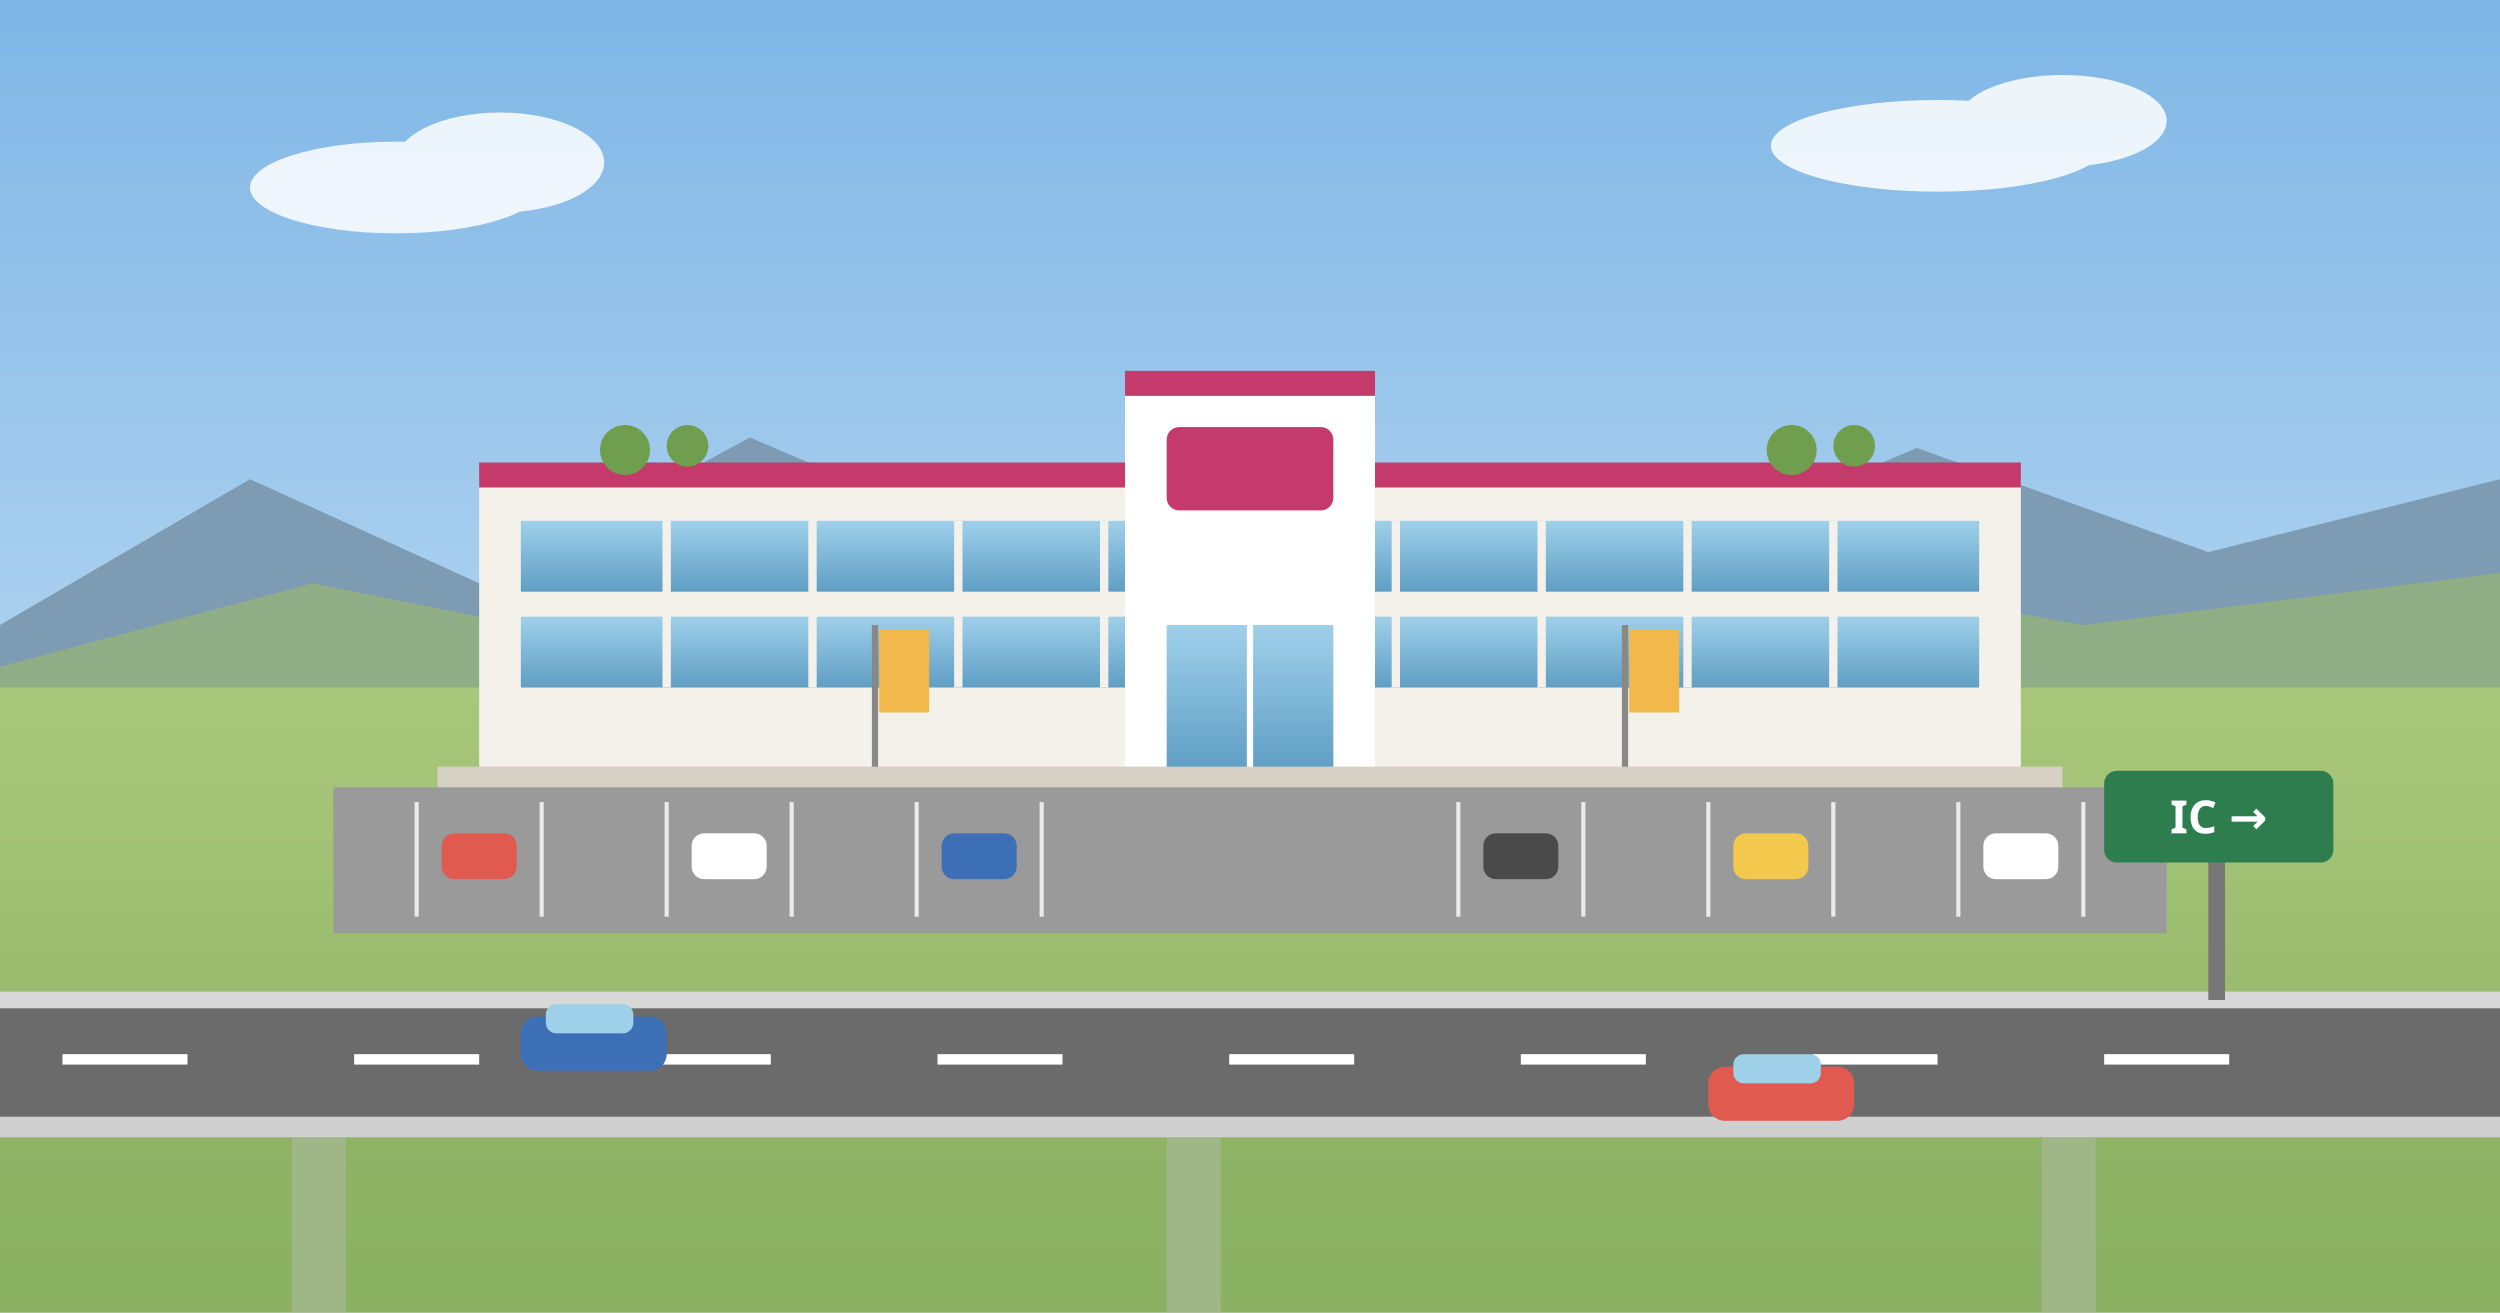
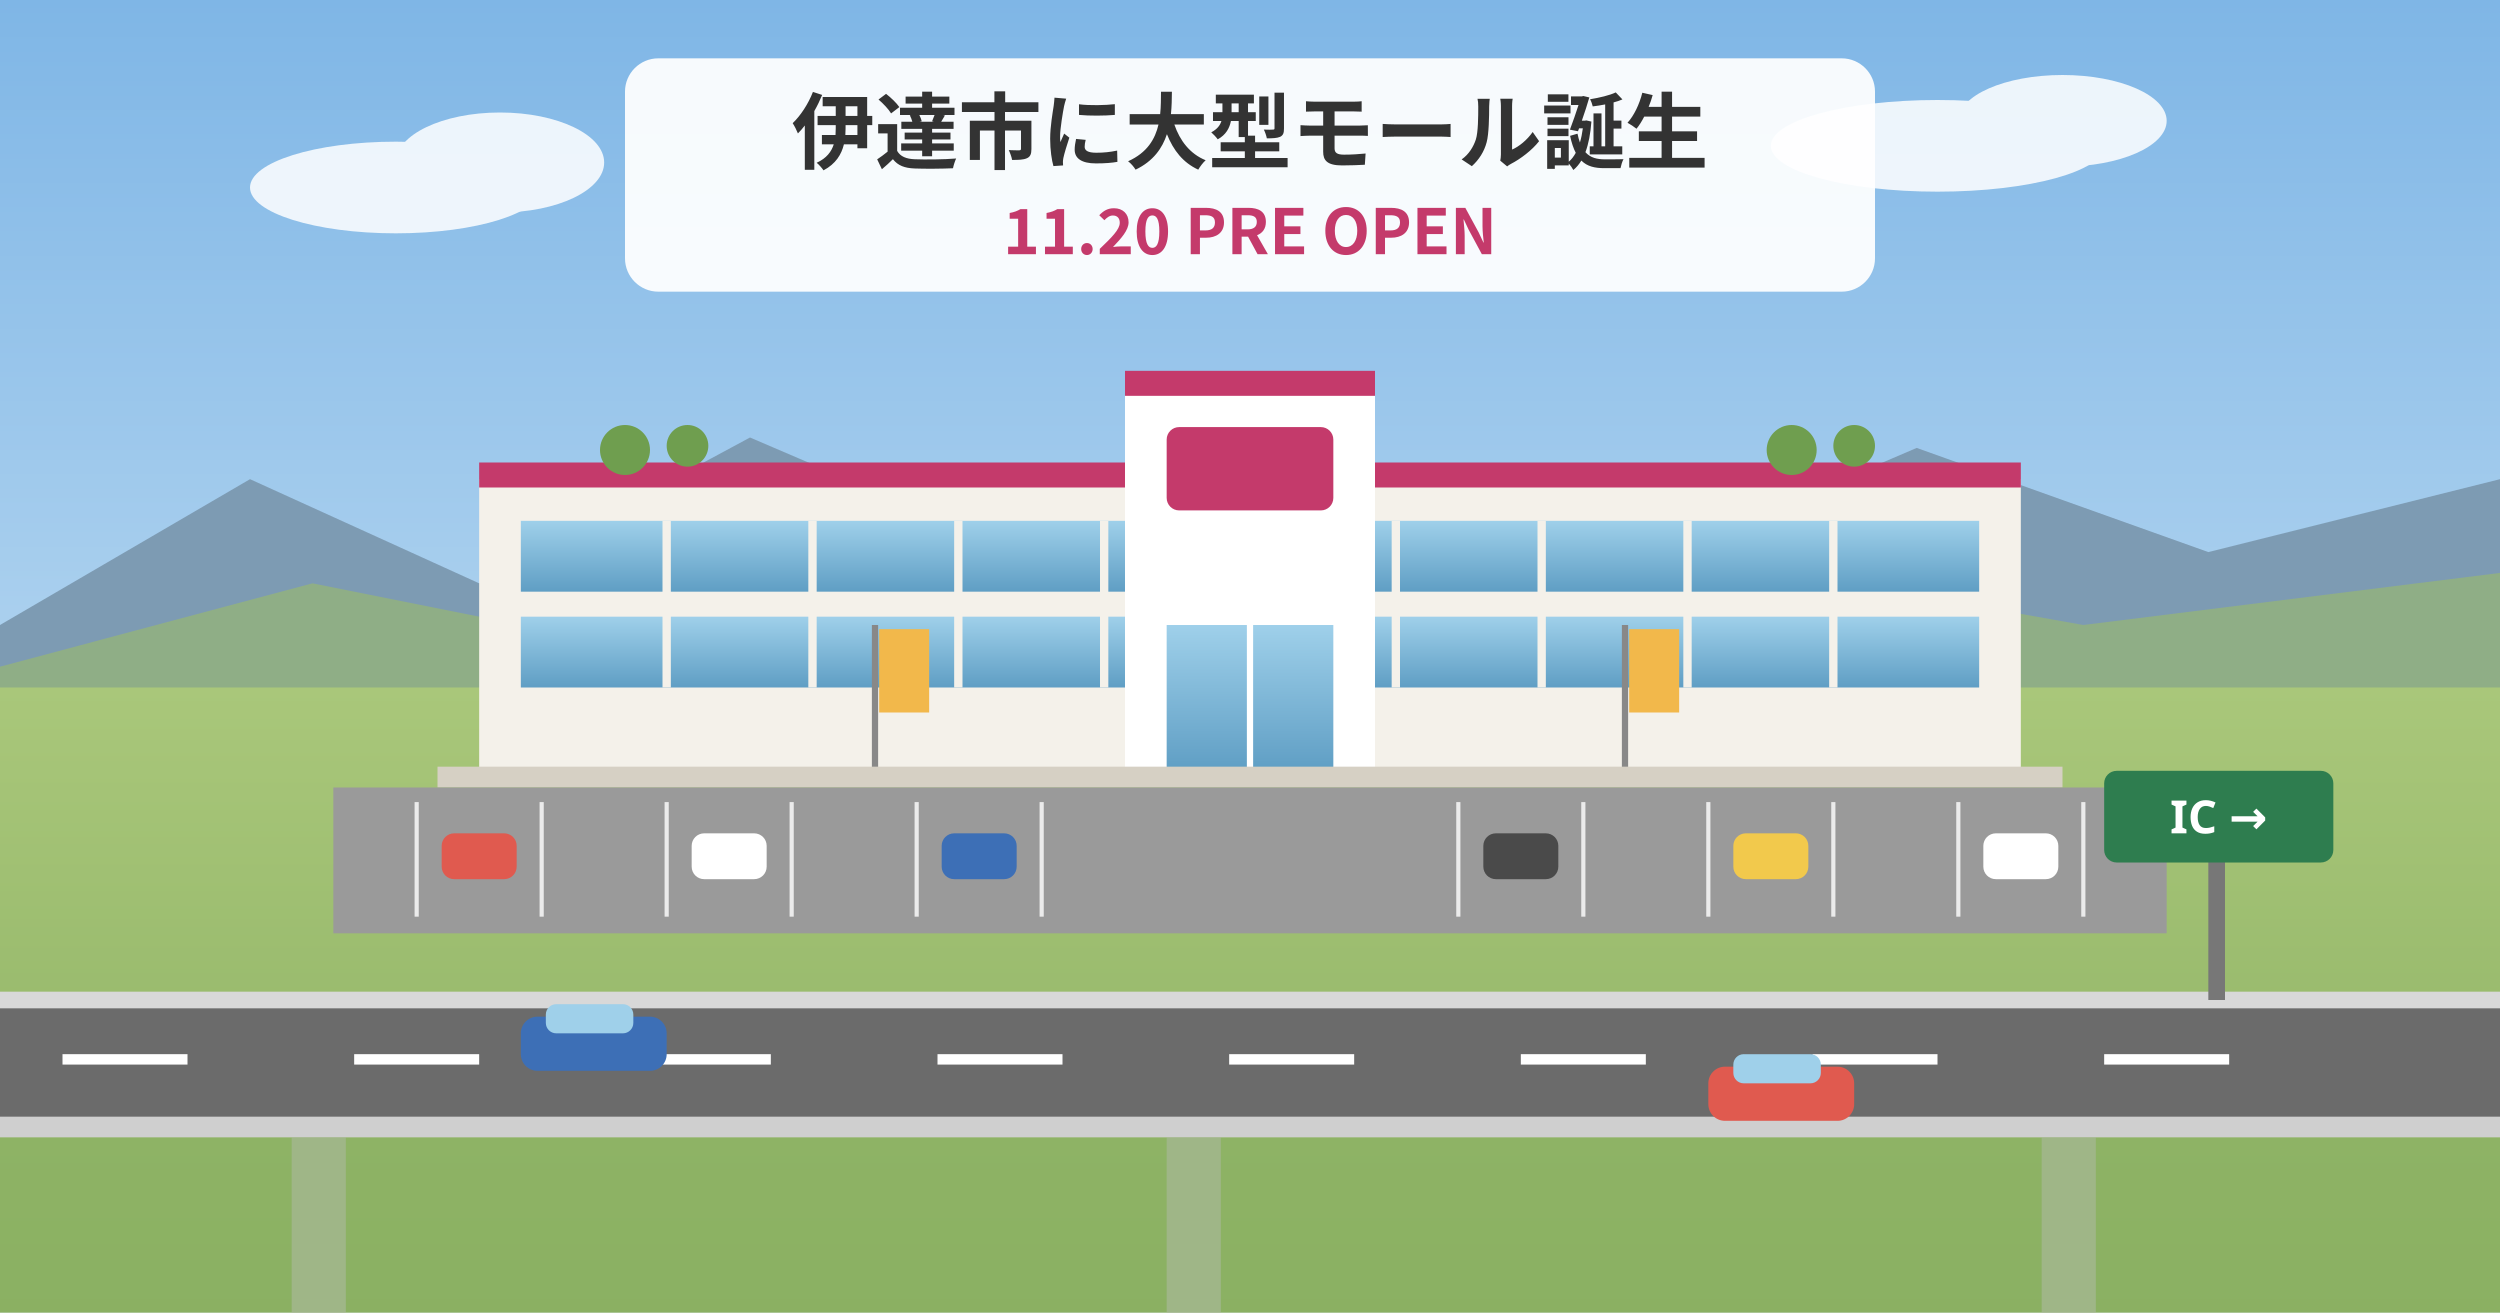
<svg xmlns="http://www.w3.org/2000/svg" viewBox="0 0 1200 630" width="1200" height="630">
  <defs>
    <linearGradient id="sky" x1="0" y1="0" x2="0" y2="1">
      <stop offset="0" stop-color="#7fb6e6" />
      <stop offset="1" stop-color="#d9ecf7" />
    </linearGradient>
    <linearGradient id="glass" x1="0" y1="0" x2="0" y2="1">
      <stop offset="0" stop-color="#9fd0ea" />
      <stop offset="1" stop-color="#5f9ec4" />
    </linearGradient>
    <linearGradient id="field" x1="0" y1="0" x2="0" y2="1">
      <stop offset="0" stop-color="#a9c77a" />
      <stop offset="1" stop-color="#8bb062" />
    </linearGradient>
  </defs>
  <rect width="1200" height="630" fill="url(#sky)" />
  <g fill="#ffffff" opacity="0.85">
    <ellipse cx="190" cy="90" rx="70" ry="22" />
    <ellipse cx="240" cy="78" rx="50" ry="24" />
    <ellipse cx="930" cy="70" rx="80" ry="22" />
    <ellipse cx="990" cy="58" rx="50" ry="22" />
+   </g>
+   <g>
+     <rect x="300" y="28" width="600" height="112" rx="16" fill="#ffffff" opacity="0.93" />
+     <text x="600" y="78" font-family="Noto Sans CJK JP, sans-serif" font-size="40" font-weight="bold" fill="#333333" text-anchor="middle">伊達市に大型モール誕生</text>
+     <text x="600" y="122" font-family="Noto Sans CJK JP, sans-serif" font-size="30" font-weight="bold" fill="#c43a6b" text-anchor="middle">11.20 PRE OPEN</text>
  </g>
  <path d="M0 300 L120 230 L230 280 L360 210 L500 270 L640 220 L780 275 L920 215 L1060 265 L1200 230 L1200 330 L0 330 Z" fill="#7d9bb3" />
  <path d="M0 320 L150 280 L300 310 L470 270 L650 305 L820 268 L1000 300 L1200 275 L1200 340 L0 340 Z" fill="#8fae86" />
  <rect y="330" width="1200" height="300" fill="url(#field)" />
  <rect x="230" y="230" width="740" height="140" fill="#f4f1ea" />
  <rect x="230" y="222" width="740" height="12" fill="#c43a6b" />
  <rect x="250" y="250" width="700" height="34" fill="url(#glass)" />
  <rect x="250" y="296" width="700" height="34" fill="url(#glass)" />
  <g stroke="#f4f1ea" stroke-width="4">
    <line x1="320" y1="250" x2="320" y2="330" />
    <line x1="390" y1="250" x2="390" y2="330" />
    <line x1="460" y1="250" x2="460" y2="330" />
    <line x1="530" y1="250" x2="530" y2="330" />
    <line x1="670" y1="250" x2="670" y2="330" />
    <line x1="740" y1="250" x2="740" y2="330" />
    <line x1="810" y1="250" x2="810" y2="330" />
    <line x1="880" y1="250" x2="880" y2="330" />
  </g>
  <rect x="540" y="185" width="120" height="185" fill="#ffffff" />
  <rect x="540" y="178" width="120" height="12" fill="#c43a6b" />
  <rect x="560" y="205" width="80" height="40" rx="6" fill="#c43a6b" />
  <rect x="560" y="300" width="80" height="70" fill="url(#glass)" />
  <line x1="600" y1="300" x2="600" y2="370" stroke="#ffffff" stroke-width="3" />
  <g fill="#6f9e4f">
    <circle cx="300" cy="216" r="12" />
    <circle cx="330" cy="214" r="10" />
    <circle cx="860" cy="216" r="12" />
    <circle cx="890" cy="214" r="10" />
  </g>
  <g>
    <line x1="420" y1="300" x2="420" y2="372" stroke="#888" stroke-width="3" />
    <rect x="422" y="302" width="24" height="40" fill="#f2b84b" />
    <line x1="780" y1="300" x2="780" y2="372" stroke="#888" stroke-width="3" />
    <rect x="782" y="302" width="24" height="40" fill="#f2b84b" />
  </g>
  <rect x="210" y="368" width="780" height="10" fill="#d6d0c4" />
  <rect x="160" y="378" width="880" height="70" fill="#9a9a9a" />
  <g stroke="#ffffff" stroke-width="2" opacity="0.8">
    <line x1="200" y1="385" x2="200" y2="440" />
    <line x1="260" y1="385" x2="260" y2="440" />
    <line x1="320" y1="385" x2="320" y2="440" />
    <line x1="380" y1="385" x2="380" y2="440" />
    <line x1="440" y1="385" x2="440" y2="440" />
    <line x1="500" y1="385" x2="500" y2="440" />
    <line x1="700" y1="385" x2="700" y2="440" />
    <line x1="760" y1="385" x2="760" y2="440" />
    <line x1="820" y1="385" x2="820" y2="440" />
    <line x1="880" y1="385" x2="880" y2="440" />
    <line x1="940" y1="385" x2="940" y2="440" />
    <line x1="1000" y1="385" x2="1000" y2="440" />
  </g>
  <g>
    <rect x="212" y="400" width="36" height="22" rx="6" fill="#e05a4f" />
    <rect x="332" y="400" width="36" height="22" rx="6" fill="#ffffff" />
    <rect x="452" y="400" width="36" height="22" rx="6" fill="#3d6fb6" />
    <rect x="712" y="400" width="36" height="22" rx="6" fill="#4a4a4a" />
    <rect x="832" y="400" width="36" height="22" rx="6" fill="#f2c94c" />
    <rect x="952" y="400" width="36" height="22" rx="6" fill="#ffffff" />
  </g>
  <rect x="0" y="480" width="1200" height="58" fill="#6b6b6b" />
  <rect x="0" y="476" width="1200" height="8" fill="#d8d8d8" />
  <rect x="0" y="536" width="1200" height="10" fill="#cfcfcf" />
  <g fill="#ffffff">
    <rect x="30" y="506" width="60" height="5" />
    <rect x="170" y="506" width="60" height="5" />
    <rect x="310" y="506" width="60" height="5" />
    <rect x="450" y="506" width="60" height="5" />
    <rect x="590" y="506" width="60" height="5" />
    <rect x="730" y="506" width="60" height="5" />
    <rect x="870" y="506" width="60" height="5" />
    <rect x="1010" y="506" width="60" height="5" />
  </g>
  <g fill="#bdbdbd">
    <rect x="140" y="546" width="26" height="84" />
    <rect x="560" y="546" width="26" height="84" />
    <rect x="980" y="546" width="26" height="84" />
  </g>
  <g>
    <rect x="250" y="488" width="70" height="26" rx="8" fill="#3d6fb6" />
    <rect x="262" y="482" width="42" height="14" rx="5" fill="#9fd0ea" />
    <rect x="820" y="512" width="70" height="26" rx="8" fill="#e05a4f" />
    <rect x="832" y="506" width="42" height="14" rx="5" fill="#9fd0ea" />
  </g>
  <g>
    <rect x="1060" y="400" width="8" height="80" fill="#777" />
    <rect x="1010" y="370" width="110" height="44" rx="6" fill="#2e7d4f" />
    <text x="1065" y="400" font-family="sans-serif" font-size="22" font-weight="bold" fill="#ffffff" text-anchor="middle">IC →</text>
  </g>
  <rect x="0" y="546" width="1200" height="84" fill="#8bb062" opacity="0.6" />
</svg>
